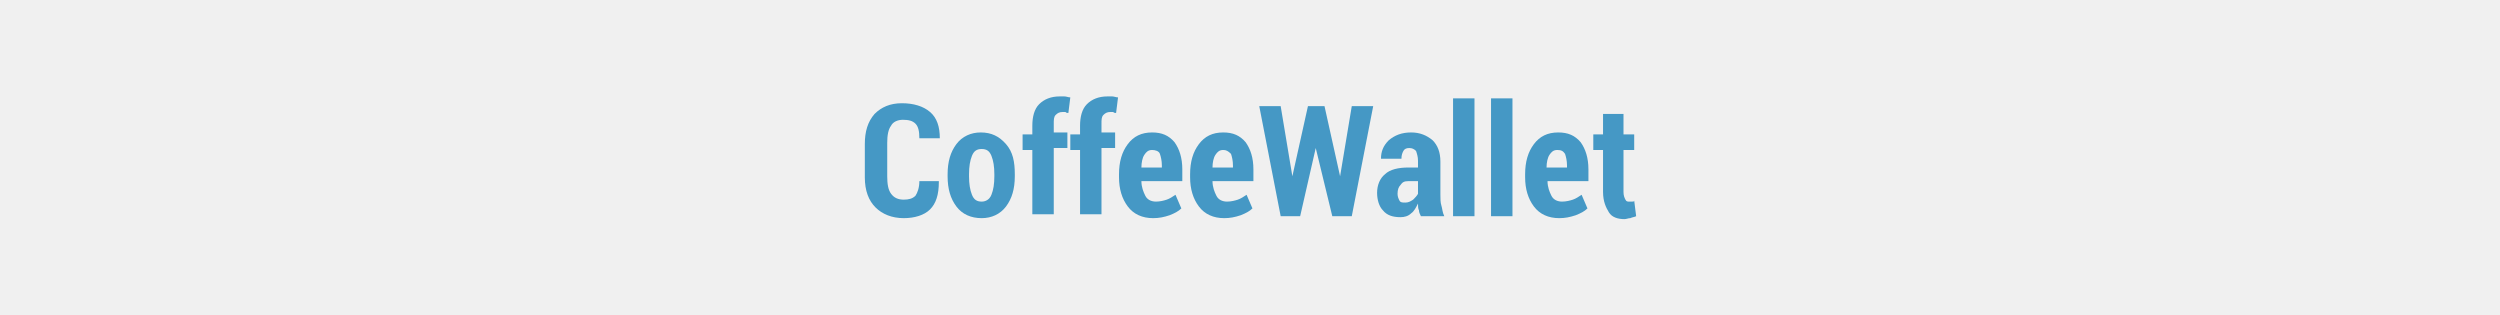
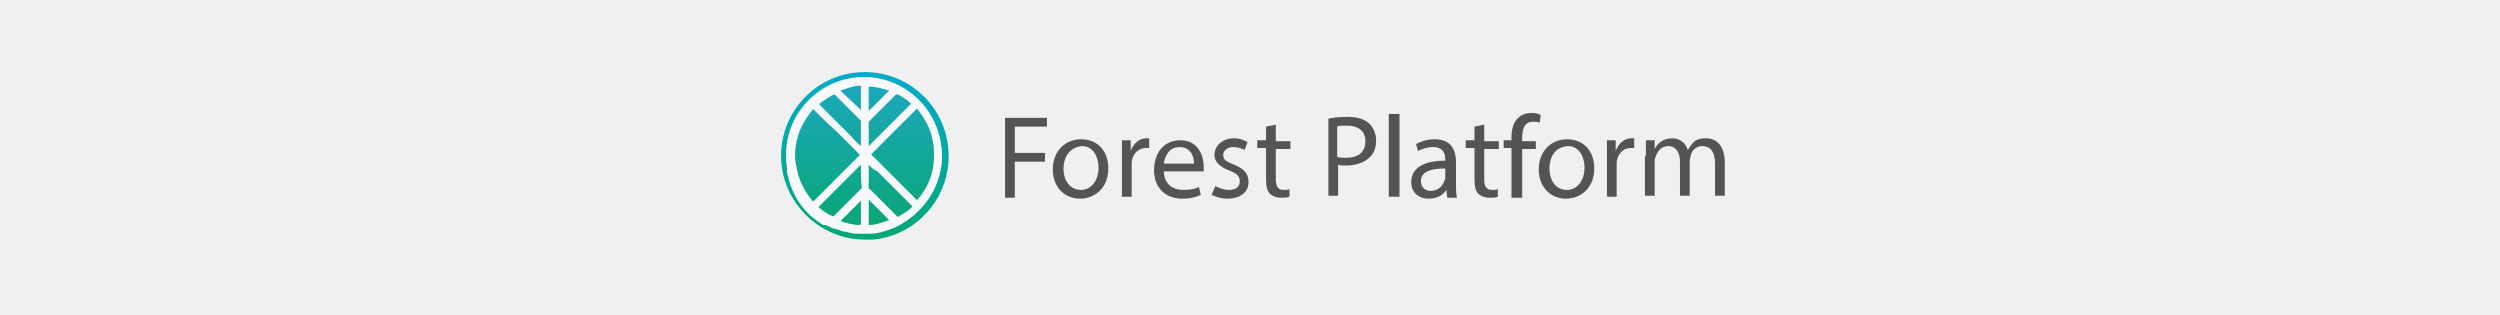
- <svg xmlns="http://www.w3.org/2000/svg" version="1.1" id="Слой_1" image-rendering="optimizeQuality" shape-rendering="geometricPrecision" text-rendering="geometricPrecision" x="0px" y="0px" viewBox="0 0 256.7 32.3" style="enable-background:new 0 0 256.7 32.3;" xml:space="preserve">
+ <svg xmlns="http://www.w3.org/2000/svg" version="1.1" id="Слой_1" shape-rendering="geometricPrecision" image-rendering="optimizeQuality" text-rendering="geometricPrecision" x="0px" y="0px" viewBox="0 0 256.7 32.3" style="enable-background:new 0 0 256.7 32.3;" xml:space="preserve">
  <style type="text/css">
- 	.st0{fill:#4598C5;}
+ 	.st0{fill:#FFFFFF;}
+ 	.st1{fill:url(#SVGID_1_);}
+ 	.st2{fill:url(#SVGID_2_);}
+ 	.st3{fill:#F7F8F9;}
+ 	.st4{fill:#545454;}
</style>
+   <path class="st0" d="M88.8,8c-4.4,0-8,3.6-8,8s3.6,8,8,8c0.1,0,0.2,0,0.3,0c4-0.1,7.3-3.2,7.7-7.1c0-0.3,0-0.5,0-0.8  C96.7,11.6,93.2,8,88.8,8z M94.1,21.2c-1.5,1.5-3.5,2.2-5.5,2.2c-1.8-0.1-3.6-0.8-5-2.2c-2.9-2.9-2.9-7.6,0-10.5s7.6-2.9,10.5,0  c1.5,1.5,2.3,3.6,2.2,5.6C96.1,18.1,95.4,19.9,94.1,21.2z" />
+   <linearGradient id="SVGID_1_" gradientUnits="userSpaceOnUse" x1="88.8" y1="33.113" x2="88.8" y2="2.629" gradientTransform="matrix(1 0 0 -1 0 34)">
+     <stop offset="0" style="stop-color:#00ADEE" />
+     <stop offset="1" style="stop-color:#00A551" />
+   </linearGradient>
+   <path class="st1" d="M88.8,7.4c-4.8,0-8.6,3.9-8.6,8.6s3.9,8.6,8.6,8.6c0.3,0,0.6,0,0.9,0c3.9-0.4,7-3.4,7.6-7.2  c0.1-0.5,0.1-0.9,0.1-1.4C97.4,11.2,93.5,7.4,88.8,7.4z M89,23.9c-0.1,0-0.2,0-0.3,0c-4.4,0-8-3.6-8-8s3.6-8,8-8s8,3.6,8,8  c0,0.3,0,0.5,0,0.8C96.3,20.7,93,23.8,89,23.9z" />
+   <linearGradient id="SVGID_2_" gradientUnits="userSpaceOnUse" x1="88.862" y1="33.027" x2="88.862" y2="2.879" gradientTransform="matrix(1 0 0 -1 0 34)">
+     <stop offset="0" style="stop-color:#25A9E0" />
+     <stop offset="1" style="stop-color:#00A551" />
+   </linearGradient>
+   <path class="st2" d="M94.1,10.7c-2.9-2.9-7.6-2.9-10.5,0s-2.9,7.6,0,10.5c1.4,1.4,3.2,2.1,5,2.2c2,0.1,4-0.7,5.5-2.2  c1.4-1.4,2.1-3.1,2.2-4.9C96.3,14.3,95.6,12.2,94.1,10.7z" />
+   <path class="st3" d="M85.2,8.9c0.3-0.1,0.6-0.3,0.8-0.4c0.1,0,0.2,0,0.2-0.1c0.2-0.1,0.4-0.1,0.6-0.2l0,0c0,0,0,0,0.1,0  c0.3-0.1,0.6-0.1,0.9-0.1c0.5-0.1,1-0.1,1.5,0c0.8,0.1,1.6,0.2,2.3,0.5c0.8,0.3,1.5,0.7,2.2,1.3c0,0,0.1,0,0.1,0.1l0,0  c0.1,0.1,0.1,0.1,0.2,0.2c0.4,0.4,0.7,0.8,1.1,1.2c0.7,1,1.2,2.2,1.4,3.4c0.2,1,0.1,1.9-0.1,2.9v0.1l0,0c-0.1,0.2-0.1,0.4-0.2,0.6  l0,0c0,0.1-0.1,0.2-0.1,0.2l0,0c0,0.1,0,0.1-0.1,0.2l0,0C96,19,96,19.1,95.9,19.3l0,0l0,0c0,0.1-0.1,0.2-0.1,0.3l0,0  c-0.1,0.2-0.2,0.3-0.3,0.5l0,0c-0.3,0.4-0.5,0.8-0.9,1.2c-0.8,0.9-1.7,1.6-2.8,2.1C91,23.7,90.2,24,89.3,24c-0.3,0-0.6,0-0.9,0  c-0.1,0-0.2,0-0.2,0l0,0c-0.3,0-0.6,0-0.9-0.1c-0.2,0-0.3-0.1-0.5-0.1s-0.5-0.1-0.7-0.2c-0.1,0-0.2-0.1-0.4-0.1  c-0.1,0-0.2-0.1-0.3-0.1c-0.2-0.1-0.4-0.2-0.6-0.3l0,0l0,0l0,0l0,0l0,0h-0.1c0,0,0,0-0.1,0c0,0,0,0-0.1,0L84.4,23l0,0  c-0.1,0-0.1-0.1-0.2-0.1l0,0c-0.3-0.2-0.5-0.4-0.8-0.6c-0.9-0.8-1.5-1.6-2-2.7c-0.1-0.2-0.1-0.3-0.2-0.5c-0.1-0.1,0-0.2-0.1-0.3  c-0.1-0.4-0.2-0.7-0.3-1.1l0,0l0,0c0-0.1,0-0.1,0-0.2l0,0l0,0c0-0.1,0-0.1,0-0.2s0-0.3,0-0.4l0,0c0-0.2,0-0.4,0-0.6c0,0,0,0,0-0.1  s0-0.2,0-0.3c0,0,0,0,0-0.1l0,0v-0.1l0,0l0,0v-0.1l0,0l0,0l0,0l0,0c0-0.1,0-0.1,0-0.2c0.1-0.4,0.1-0.8,0.2-1.1  c0.3-1,0.8-1.9,1.5-2.8c0,0,0,0,0-0.1l0,0c0.1-0.1,0.3-0.3,0.4-0.4c0.2-0.2,0.4-0.4,0.7-0.6c0,0,0.1,0,0.1-0.1  c0.1-0.1,0.2-0.1,0.3-0.2l0.1-0.1c0.1-0.1,0.3-0.2,0.4-0.3c0.1,0,0.1-0.1,0.2-0.1C84.9,9,85,9,85.2,8.9L85.2,8.9z M83.5,11.2  C83.4,11.2,83.4,11.3,83.5,11.2c-1,1.2-1.6,2.4-1.8,3.8c-0.1,0.8-0.1,1.5,0.1,2.2c0.2,1.3,0.8,2.4,1.6,3.4c0.1,0.1,0.1,0.1,0.2,0  c1.5-1.5,3.1-3.1,4.6-4.6c0.1-0.1,0.1-0.1,0-0.2c-0.8-0.8-1.5-1.5-2.3-2.3C85.1,12.8,84.3,12,83.5,11.2  C83.5,11.3,83.5,11.2,83.5,11.2z M95.9,16.1c0-0.6,0-1.1-0.1-1.5c-0.2-1.3-0.8-2.4-1.6-3.4c-0.1-0.1-0.1-0.1-0.1,0  c-0.4,0.4-0.8,0.8-1.2,1.2c-1.1,1.1-2.3,2.3-3.4,3.4c0,0-0.1,0.1,0,0.1c1.5,1.5,3.1,3.1,4.6,4.6c0.1,0.1,0.1,0.1,0.1,0  C95.3,19.3,95.9,17.7,95.9,16.1z M88.4,15L88.4,15c0-0.9,0-1.7,0-2.5v-0.1c-0.9-0.9-1.8-1.8-2.7-2.7h-0.1c-0.5,0.3-1,0.6-1.4,0.9  c-0.1,0.1-0.1,0.1,0,0.2c1.1,1.1,2.1,2.1,3.2,3.2C87.6,14.3,88,14.6,88.4,15z M89.2,15L89.2,15L89.2,15c1.5-1.5,2.9-2.9,4.3-4.3  c0.1-0.1,0.1-0.1,0-0.1c-0.4-0.4-0.9-0.7-1.3-0.9c-0.1,0-0.1,0-0.2,0c-0.9,0.9-1.8,1.8-2.7,2.7c-0.1,0.1-0.1,0.1-0.1,0.2  C89.2,13.4,89.2,14.2,89.2,15L89.2,15z M88.4,16.9C88.3,17,88.3,17,88.4,16.9c-1.5,1.5-2.9,2.9-4.3,4.3c-0.1,0.1-0.1,0.1,0,0.1  c0.4,0.4,0.9,0.7,1.4,0.9c0.1,0,0.1,0,0.1,0c0.9-0.9,1.8-1.8,2.8-2.8l0.1-0.1C88.4,18.6,88.4,17.8,88.4,16.9z M89.2,16.9L89.2,16.9  c0,0.9,0,1.6,0,2.4c0,0.1,0,0.1,0.1,0.1c0.9,0.9,1.9,1.9,2.8,2.8c0.1,0.1,0.1,0.1,0.2,0c0.5-0.3,0.9-0.5,1.3-0.9  c0.1-0.1,0.1-0.1,0-0.2c-1.2-1.2-2.4-2.4-3.5-3.5C89.7,17.4,89.4,17.2,89.2,16.9z M89.2,20.5L89.2,20.5c0,0.8,0,1.7,0,2.5  c0,0.1,0,0.1,0.1,0.1c0.4,0,0.8-0.1,1.1-0.2c0.3-0.1,0.6-0.2,0.9-0.3C90.6,21.9,89.9,21.2,89.2,20.5z M91.3,9.3  C91.3,9.3,91.2,9.3,91.3,9.3c-0.7-0.2-1.3-0.4-2-0.4c-0.1,0-0.1,0-0.1,0.1c0,0.8,0,1.6,0,2.3v0.1C89.9,10.7,90.6,10,91.3,9.3z   M88.4,20.6c-0.7,0.7-1.4,1.4-2.1,2.1l0,0c0.6,0.2,1.3,0.4,1.9,0.4c0.1,0,0.2,0,0.2-0.1c0-0.7,0-1.4,0-2.2  C88.4,20.7,88.4,20.6,88.4,20.6z M88.4,11.3L88.4,11.3c0-0.8,0-1.6,0-2.4c0-0.1,0-0.1-0.1-0.1c-0.4,0-0.7,0.1-1.1,0.2  c-0.3,0.1-0.6,0.2-0.9,0.3C87,10,87.7,10.6,88.4,11.3z" />
  <g>
-     <path class="st0" d="M96.4,18.7L96.4,18.7c0,1.3-0.3,2.2-0.9,2.8s-1.6,0.9-2.7,0.9c-1.2,0-2.2-0.4-2.9-1.1   c-0.7-0.7-1.1-1.7-1.1-3.1v-3.4c0-1.3,0.3-2.3,1-3.1c0.7-0.7,1.6-1.1,2.8-1.1c1.2,0,2.2,0.3,2.9,0.9c0.7,0.6,1,1.5,1,2.7l0,0h-2.1   c0-0.7-0.1-1.2-0.4-1.5s-0.7-0.4-1.3-0.4c-0.5,0-1,0.2-1.2,0.6c-0.3,0.4-0.4,1-0.4,1.8v3.4c0,0.8,0.1,1.4,0.4,1.8s0.7,0.6,1.3,0.6   c0.5,0,0.9-0.1,1.2-0.4c0.2-0.3,0.4-0.8,0.4-1.5h2V18.7z" />
-     <path class="st0" d="M97.3,17.9c0-1.3,0.3-2.3,0.9-3.1s1.5-1.2,2.5-1.2c1.1,0,1.9,0.4,2.6,1.2s0.9,1.8,0.9,3.1v0.2   c0,1.3-0.3,2.3-0.9,3.1c-0.6,0.8-1.5,1.2-2.5,1.2c-1.1,0-2-0.4-2.6-1.2c-0.6-0.8-0.9-1.8-0.9-3.1V17.9z M99.5,18.1   c0,0.8,0.1,1.4,0.3,1.9s0.5,0.7,1,0.7c0.4,0,0.8-0.2,1-0.7s0.3-1.1,0.3-1.9v-0.2c0-0.8-0.1-1.4-0.3-1.9c-0.2-0.5-0.5-0.7-1-0.7   s-0.8,0.2-1,0.7c-0.2,0.5-0.3,1.1-0.3,1.9V18.1z" />
-     <path class="st0" d="M106,22.2v-6.8h-1v-1.6h1v-0.9c0-0.9,0.2-1.7,0.7-2.2s1.2-0.8,2.1-0.8c0.2,0,0.3,0,0.5,0s0.4,0.1,0.6,0.1   l-0.2,1.6c-0.1,0-0.2,0-0.3-0.1c-0.1,0-0.2,0-0.3,0c-0.3,0-0.5,0.1-0.7,0.3s-0.2,0.5-0.2,0.9v0.9h1.4v1.6h-1.4V22H106V22.2z" />
-     <path class="st0" d="M110.9,22.2v-6.8h-1v-1.6h1v-0.9c0-0.9,0.2-1.7,0.7-2.2s1.2-0.8,2.1-0.8c0.2,0,0.3,0,0.5,0s0.4,0.1,0.6,0.1   l-0.2,1.6c-0.1,0-0.2,0-0.3-0.1c-0.1,0-0.2,0-0.3,0c-0.3,0-0.5,0.1-0.7,0.3s-0.2,0.5-0.2,0.9v0.9h1.4v1.6h-1.4V22h-2.2V22.2z" />
-     <path class="st0" d="M118.4,22.4c-1.1,0-2-0.4-2.6-1.2c-0.6-0.8-0.9-1.8-0.9-3v-0.3c0-1.3,0.3-2.3,0.9-3.1s1.4-1.2,2.5-1.2   c1,0,1.7,0.3,2.3,1c0.5,0.7,0.8,1.6,0.8,2.8v1.2h-4.2c0,0.6,0.2,1.1,0.4,1.5s0.6,0.6,1.1,0.6c0.4,0,0.8-0.1,1.1-0.2   c0.3-0.1,0.6-0.3,0.9-0.5l0.6,1.4c-0.3,0.3-0.7,0.5-1.2,0.7C119.5,22.3,119,22.4,118.4,22.4z M118.3,15.4c-0.4,0-0.6,0.2-0.8,0.5   s-0.3,0.8-0.3,1.3h2.1V17c0-0.5-0.1-0.9-0.2-1.2C119,15.5,118.6,15.4,118.3,15.4z" />
-     <path class="st0" d="M125.7,22.4c-1.1,0-2-0.4-2.6-1.2c-0.6-0.8-0.9-1.8-0.9-3v-0.3c0-1.3,0.3-2.3,0.9-3.1s1.4-1.2,2.5-1.2   c1,0,1.7,0.3,2.3,1c0.5,0.7,0.8,1.6,0.8,2.8v1.2h-4.2c0,0.6,0.2,1.1,0.4,1.5c0.2,0.4,0.6,0.6,1.1,0.6c0.4,0,0.8-0.1,1.1-0.2   c0.3-0.1,0.6-0.3,0.9-0.5l0.6,1.4c-0.3,0.3-0.7,0.5-1.2,0.7C126.8,22.3,126.3,22.4,125.7,22.4z M125.6,15.4c-0.4,0-0.6,0.2-0.8,0.5   s-0.3,0.8-0.3,1.3h2.1V17c0-0.5-0.1-0.9-0.2-1.2C126.1,15.5,125.9,15.4,125.6,15.4z" />
-     <path class="st0" d="M137.6,18.1L137.6,18.1l1.2-7.2h2.2l-2.2,11.3h-2l-1.7-7l0,0l-1.6,7h-2l-2.2-11.3h2.2l1.2,7.2l0,0l1.6-7.2h1.7   L137.6,18.1z" />
-     <path class="st0" d="M145.9,22.2c-0.1-0.2-0.2-0.4-0.2-0.6c-0.1-0.2-0.1-0.4-0.1-0.7c-0.2,0.4-0.4,0.8-0.7,1   c-0.3,0.3-0.7,0.4-1.1,0.4c-0.8,0-1.4-0.2-1.8-0.7c-0.4-0.4-0.6-1.1-0.6-1.8c0-0.8,0.3-1.5,0.8-1.9c0.5-0.5,1.4-0.7,2.4-0.7h1v-0.7   c0-0.4-0.1-0.7-0.2-1c-0.2-0.2-0.4-0.3-0.7-0.3s-0.5,0.1-0.6,0.3s-0.2,0.4-0.2,0.8h-2.1l0,0c0-0.7,0.2-1.3,0.8-1.9   c0.6-0.5,1.3-0.8,2.3-0.8c0.9,0,1.6,0.3,2.2,0.8c0.5,0.5,0.8,1.2,0.8,2.2V20c0,0.4,0,0.8,0.1,1.1s0.1,0.7,0.3,1.1H145.9z    M144.3,20.8c0.3,0,0.5-0.1,0.8-0.3c0.2-0.2,0.4-0.4,0.5-0.6v-1.3h-1c-0.4,0-0.6,0.1-0.8,0.4c-0.2,0.2-0.3,0.5-0.3,0.9   c0,0.3,0.1,0.5,0.2,0.7S144,20.8,144.3,20.8z" />
-     <path class="st0" d="M151.4,22.2h-2.2V10.1h2.2V22.2z" />
-     <path class="st0" d="M155.3,22.2h-2.2V10.1h2.2V22.2z" />
-     <path class="st0" d="M160.1,22.4c-1.1,0-2-0.4-2.6-1.2c-0.6-0.8-0.9-1.8-0.9-3v-0.3c0-1.3,0.3-2.3,0.9-3.1c0.6-0.8,1.4-1.2,2.5-1.2   c1,0,1.7,0.3,2.3,1c0.5,0.7,0.8,1.6,0.8,2.8v1.2h-4.2c0,0.6,0.2,1.1,0.4,1.5s0.6,0.6,1.1,0.6c0.4,0,0.8-0.1,1.1-0.2   s0.6-0.3,0.9-0.5l0.6,1.4c-0.3,0.3-0.7,0.5-1.2,0.7C161.2,22.3,160.7,22.4,160.1,22.4z M159.9,15.4c-0.4,0-0.6,0.2-0.8,0.5   c-0.2,0.3-0.3,0.8-0.3,1.3h2.1V17c0-0.5-0.1-0.9-0.2-1.2C160.5,15.5,160.3,15.4,159.9,15.4z" />
-     <path class="st0" d="M166.7,11.7v2.1h1.1v1.6h-1.1v4.3c0,0.4,0.1,0.6,0.2,0.8c0.1,0.2,0.2,0.2,0.4,0.2c0.1,0,0.2,0,0.3,0   s0.2,0,0.2-0.1l0.2,1.6c-0.2,0.1-0.4,0.1-0.6,0.2c-0.2,0-0.4,0.1-0.6,0.1c-0.7,0-1.3-0.2-1.6-0.7s-0.6-1.1-0.6-2.1v-4.3h-1v-1.6h1   v-2.1C164.6,11.7,166.7,11.7,166.7,11.7z" />
+     <path class="st4" d="M103.1,12.1h4.4V13h-3.3v2.7h3.1v0.9h-3.1v3.7h-1V12.1z" />
+     <path class="st4" d="M113.8,17.3c0,2.1-1.5,3.1-2.9,3.1c-1.6,0-2.8-1.2-2.8-3c0-1.9,1.3-3.1,2.9-3.1   C112.7,14.3,113.8,15.5,113.8,17.3z M109.2,17.3c0,1.3,0.7,2.2,1.8,2.2c1,0,1.8-0.9,1.8-2.3c0-1-0.5-2.2-1.7-2.2   C109.8,15.1,109.2,16.2,109.2,17.3z" />
+     <path class="st4" d="M115.2,16.2c0-0.7,0-1.3,0-1.8h0.9l0,1.1h0c0.3-0.8,0.9-1.3,1.6-1.3c0.1,0,0.2,0,0.3,0v1c-0.1,0-0.2,0-0.4,0   c-0.7,0-1.3,0.6-1.4,1.4c0,0.1,0,0.3,0,0.5v3.1h-1V16.2z" />
+     <path class="st4" d="M119.5,17.5c0,1.4,0.9,2,2,2c0.8,0,1.2-0.1,1.6-0.3l0.2,0.8c-0.4,0.2-1,0.4-1.9,0.4c-1.8,0-2.9-1.2-2.9-2.9   c0-1.8,1-3.1,2.7-3.1c1.9,0,2.4,1.7,2.4,2.7c0,0.2,0,0.4,0,0.5H119.5z M122.6,16.8c0-0.7-0.3-1.7-1.5-1.7c-1.1,0-1.5,1-1.6,1.7   H122.6z" />
+     <path class="st4" d="M124.8,19.1c0.3,0.2,0.9,0.4,1.4,0.4c0.8,0,1.1-0.4,1.1-0.9c0-0.5-0.3-0.8-1.1-1.1c-1-0.4-1.5-0.9-1.5-1.6   c0-0.9,0.8-1.7,2-1.7c0.6,0,1.1,0.2,1.4,0.4l-0.3,0.8c-0.2-0.1-0.6-0.3-1.2-0.3c-0.6,0-1,0.4-1,0.8c0,0.5,0.3,0.7,1.1,1   c1,0.4,1.5,0.9,1.5,1.8c0,1-0.8,1.7-2.2,1.7c-0.6,0-1.2-0.2-1.6-0.4L124.8,19.1z" />
+     <path class="st4" d="M131,12.8v1.7h1.5v0.8H131v3.1c0,0.7,0.2,1.1,0.8,1.1c0.3,0,0.5,0,0.6-0.1l0,0.8c-0.2,0.1-0.5,0.1-0.9,0.1   c-0.5,0-0.9-0.2-1.1-0.4c-0.3-0.3-0.4-0.8-0.4-1.5v-3.2h-0.9v-0.8h0.9V13L131,12.8z" />
+     <path class="st4" d="M136.3,12.2c0.5-0.1,1.2-0.2,2-0.2c1,0,1.8,0.2,2.3,0.7c0.4,0.4,0.7,1,0.7,1.7c0,0.7-0.2,1.3-0.6,1.7   c-0.6,0.6-1.5,0.9-2.5,0.9c-0.3,0-0.6,0-0.8-0.1v3.2h-1V12.2z M137.3,16.1c0.2,0.1,0.5,0.1,0.9,0.1c1.3,0,2-0.6,2-1.7   c0-1.1-0.8-1.6-1.9-1.6c-0.5,0-0.8,0-1,0.1V16.1z" />
+     <path class="st4" d="M142.6,11.7h1.1v8.5h-1.1V11.7z" />
+     <path class="st4" d="M148.6,20.2l-0.1-0.7h0c-0.3,0.5-0.9,0.9-1.8,0.9c-1.2,0-1.8-0.8-1.8-1.7c0-1.4,1.2-2.2,3.5-2.2v-0.1   c0-0.5-0.1-1.3-1.3-1.3c-0.5,0-1.1,0.2-1.5,0.4l-0.2-0.7c0.5-0.3,1.2-0.5,1.9-0.5c1.8,0,2.2,1.2,2.2,2.4v2.2c0,0.5,0,1,0.1,1.4   H148.6z M148.4,17.3c-1.2,0-2.5,0.2-2.5,1.3c0,0.7,0.5,1,1,1c0.8,0,1.2-0.5,1.4-1c0-0.1,0.1-0.2,0.1-0.3V17.3z" />
+     <path class="st4" d="M152.4,12.8v1.7h1.5v0.8h-1.5v3.1c0,0.7,0.2,1.1,0.8,1.1c0.3,0,0.5,0,0.6-0.1l0,0.8c-0.2,0.1-0.5,0.1-0.9,0.1   c-0.5,0-0.9-0.2-1.1-0.4c-0.3-0.3-0.4-0.8-0.4-1.5v-3.2h-0.9v-0.8h0.9V13L152.4,12.8z" />
+     <path class="st4" d="M155.2,20.2v-5h-0.8v-0.8h0.8v-0.3c0-0.8,0.2-1.6,0.7-2c0.4-0.4,0.9-0.5,1.4-0.5c0.4,0,0.7,0.1,0.9,0.2   l-0.1,0.8c-0.2-0.1-0.4-0.1-0.7-0.1c-0.9,0-1.1,0.8-1.1,1.7v0.3h1.4v0.8h-1.4v5H155.2z" />
+     <path class="st4" d="M163.7,17.3c0,2.1-1.5,3.1-2.9,3.1c-1.6,0-2.8-1.2-2.8-3c0-1.9,1.3-3.1,2.9-3.1   C162.6,14.3,163.7,15.5,163.7,17.3z M159.1,17.3c0,1.3,0.7,2.2,1.8,2.2c1,0,1.8-0.9,1.8-2.3c0-1-0.5-2.2-1.7-2.2   C159.6,15.1,159.1,16.2,159.1,17.3z" />
+     <path class="st4" d="M165,16.2c0-0.7,0-1.3,0-1.8h0.9l0,1.1h0c0.3-0.8,0.9-1.3,1.6-1.3c0.1,0,0.2,0,0.3,0v1c-0.1,0-0.2,0-0.4,0   c-0.7,0-1.3,0.6-1.4,1.4c0,0.1,0,0.3,0,0.5v3.1h-1V16.2z" />
+     <path class="st4" d="M169,16c0-0.6,0-1.1,0-1.6h0.9l0,0.9h0c0.3-0.6,0.9-1.1,1.8-1.1c0.8,0,1.4,0.5,1.6,1.2h0   c0.2-0.3,0.4-0.6,0.6-0.8c0.3-0.3,0.7-0.4,1.3-0.4c0.8,0,1.9,0.5,1.9,2.5v3.4h-1v-3.3c0-1.1-0.4-1.8-1.3-1.8c-0.6,0-1.1,0.4-1.2,1   c0,0.1-0.1,0.3-0.1,0.5v3.6h-1v-3.5c0-0.9-0.4-1.6-1.2-1.6c-0.7,0-1.1,0.5-1.3,1.1c-0.1,0.2-0.1,0.3-0.1,0.5v3.5h-1V16z" />
  </g>
</svg>
